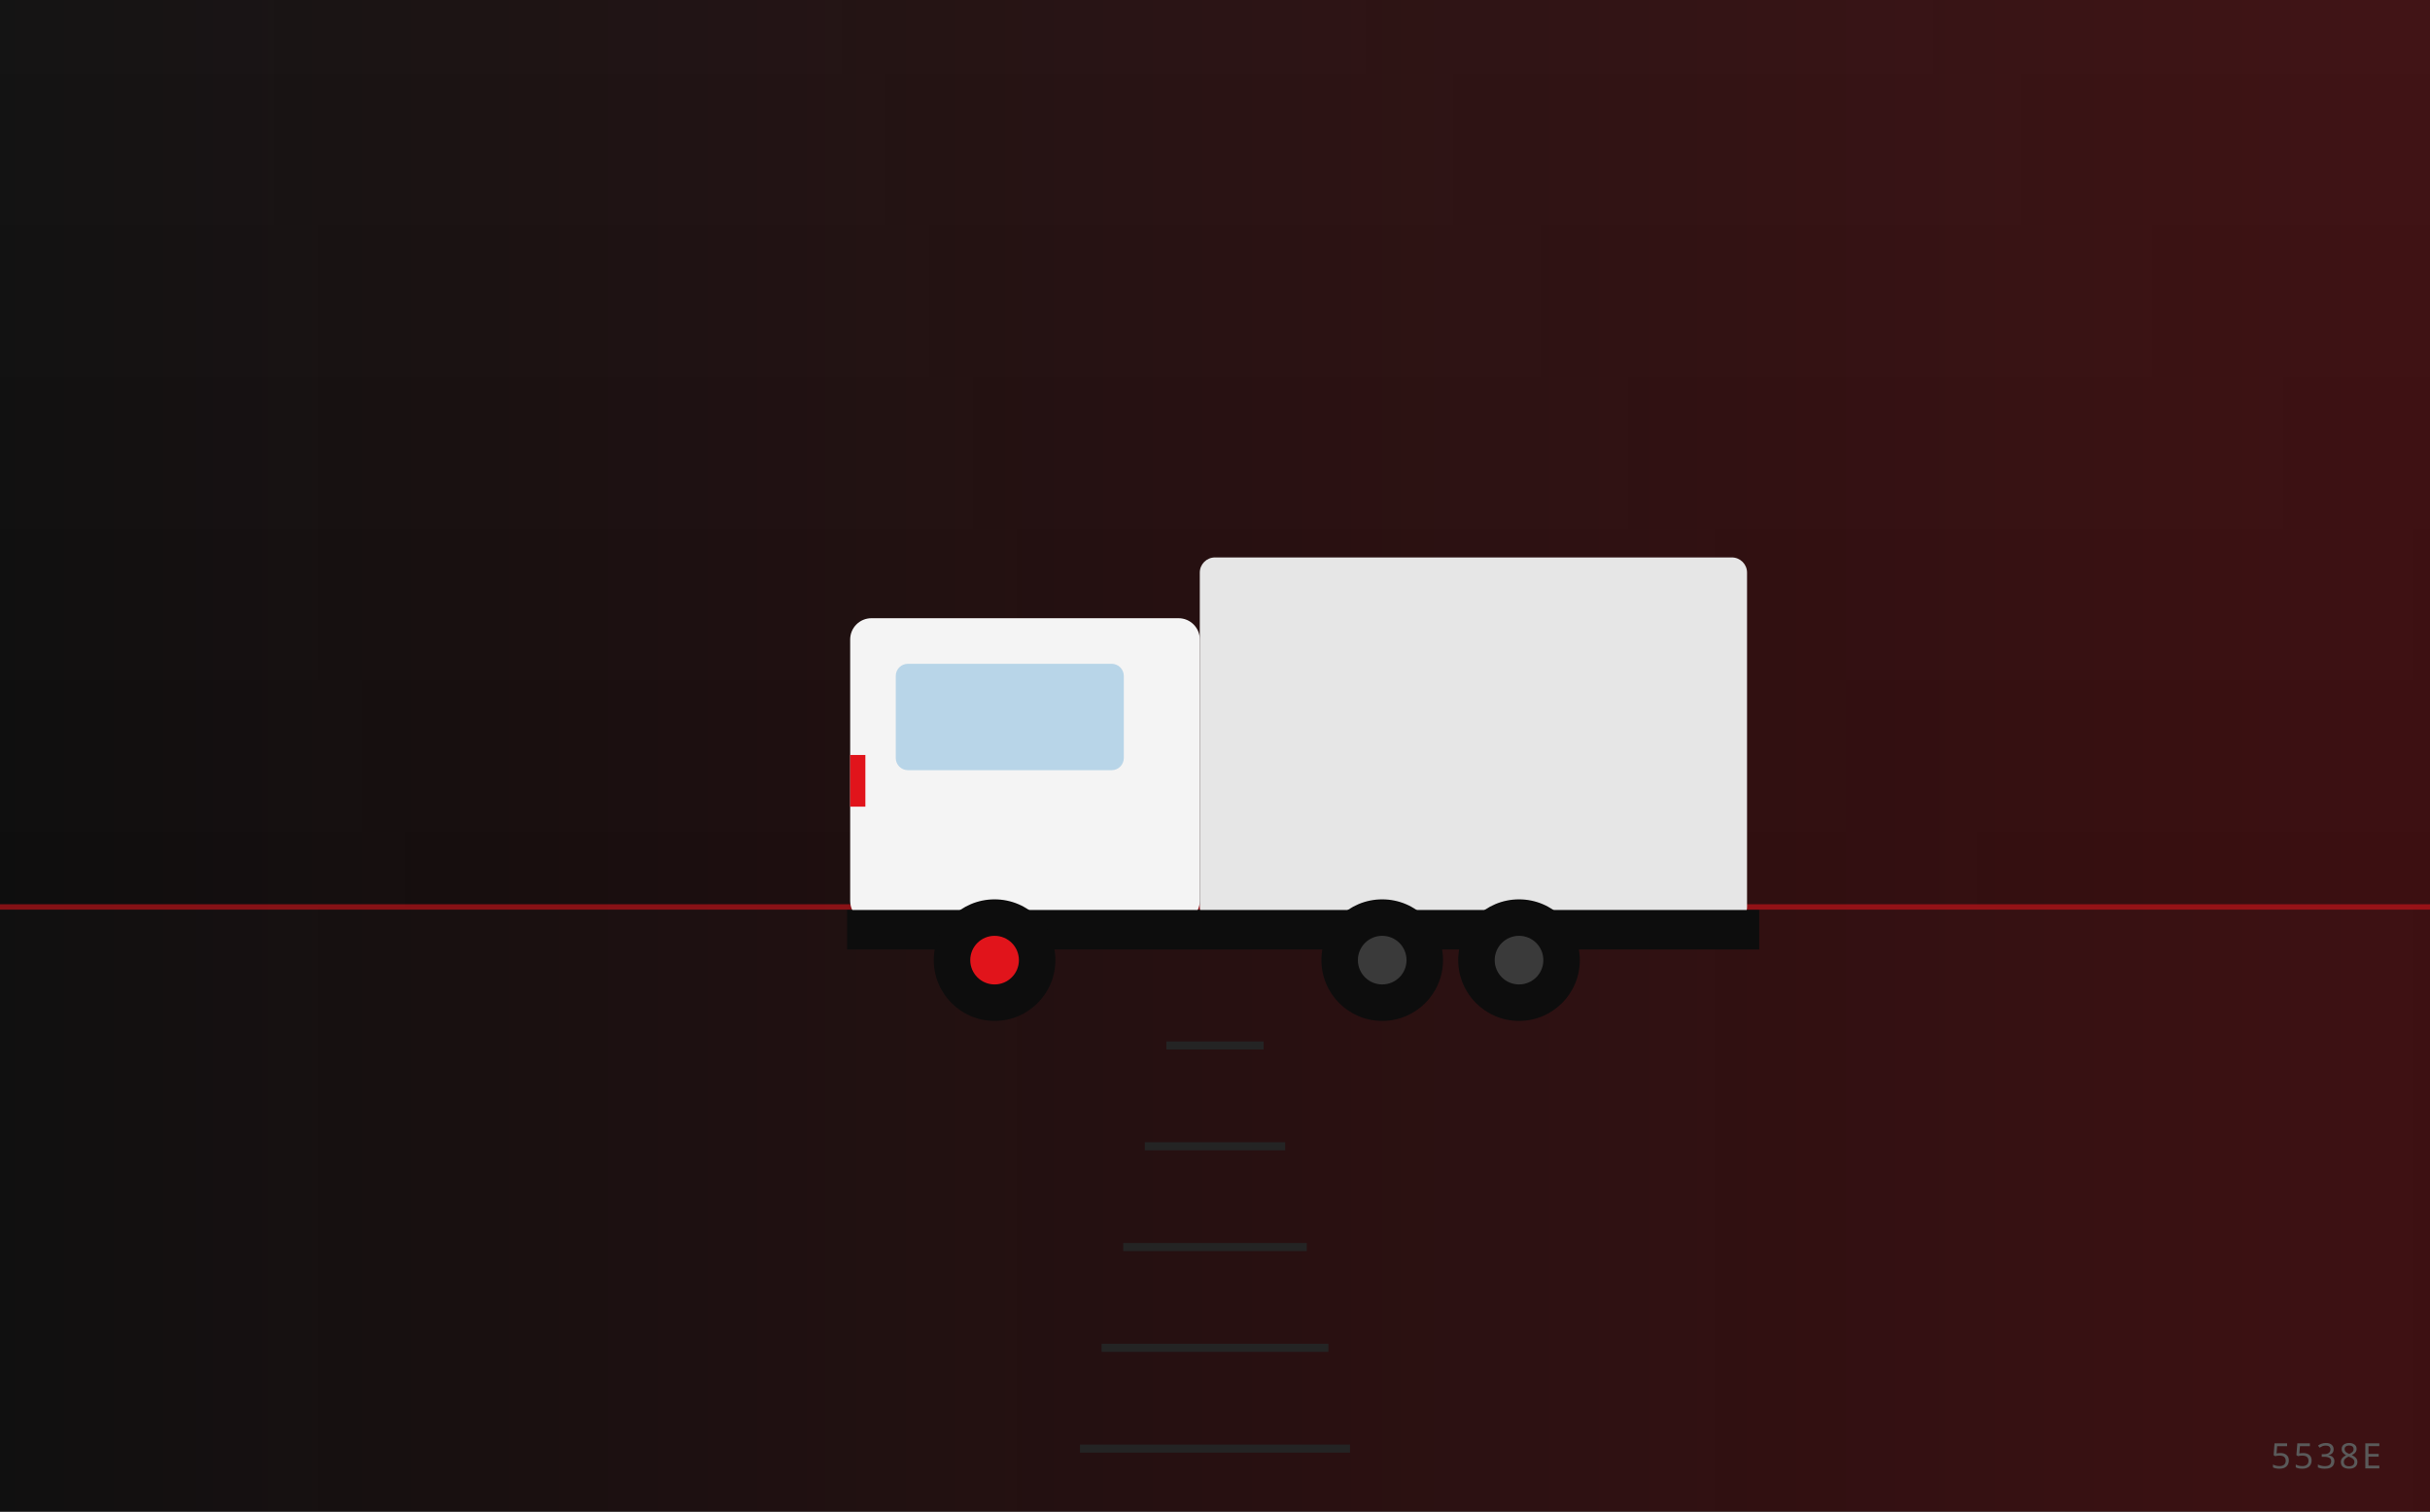
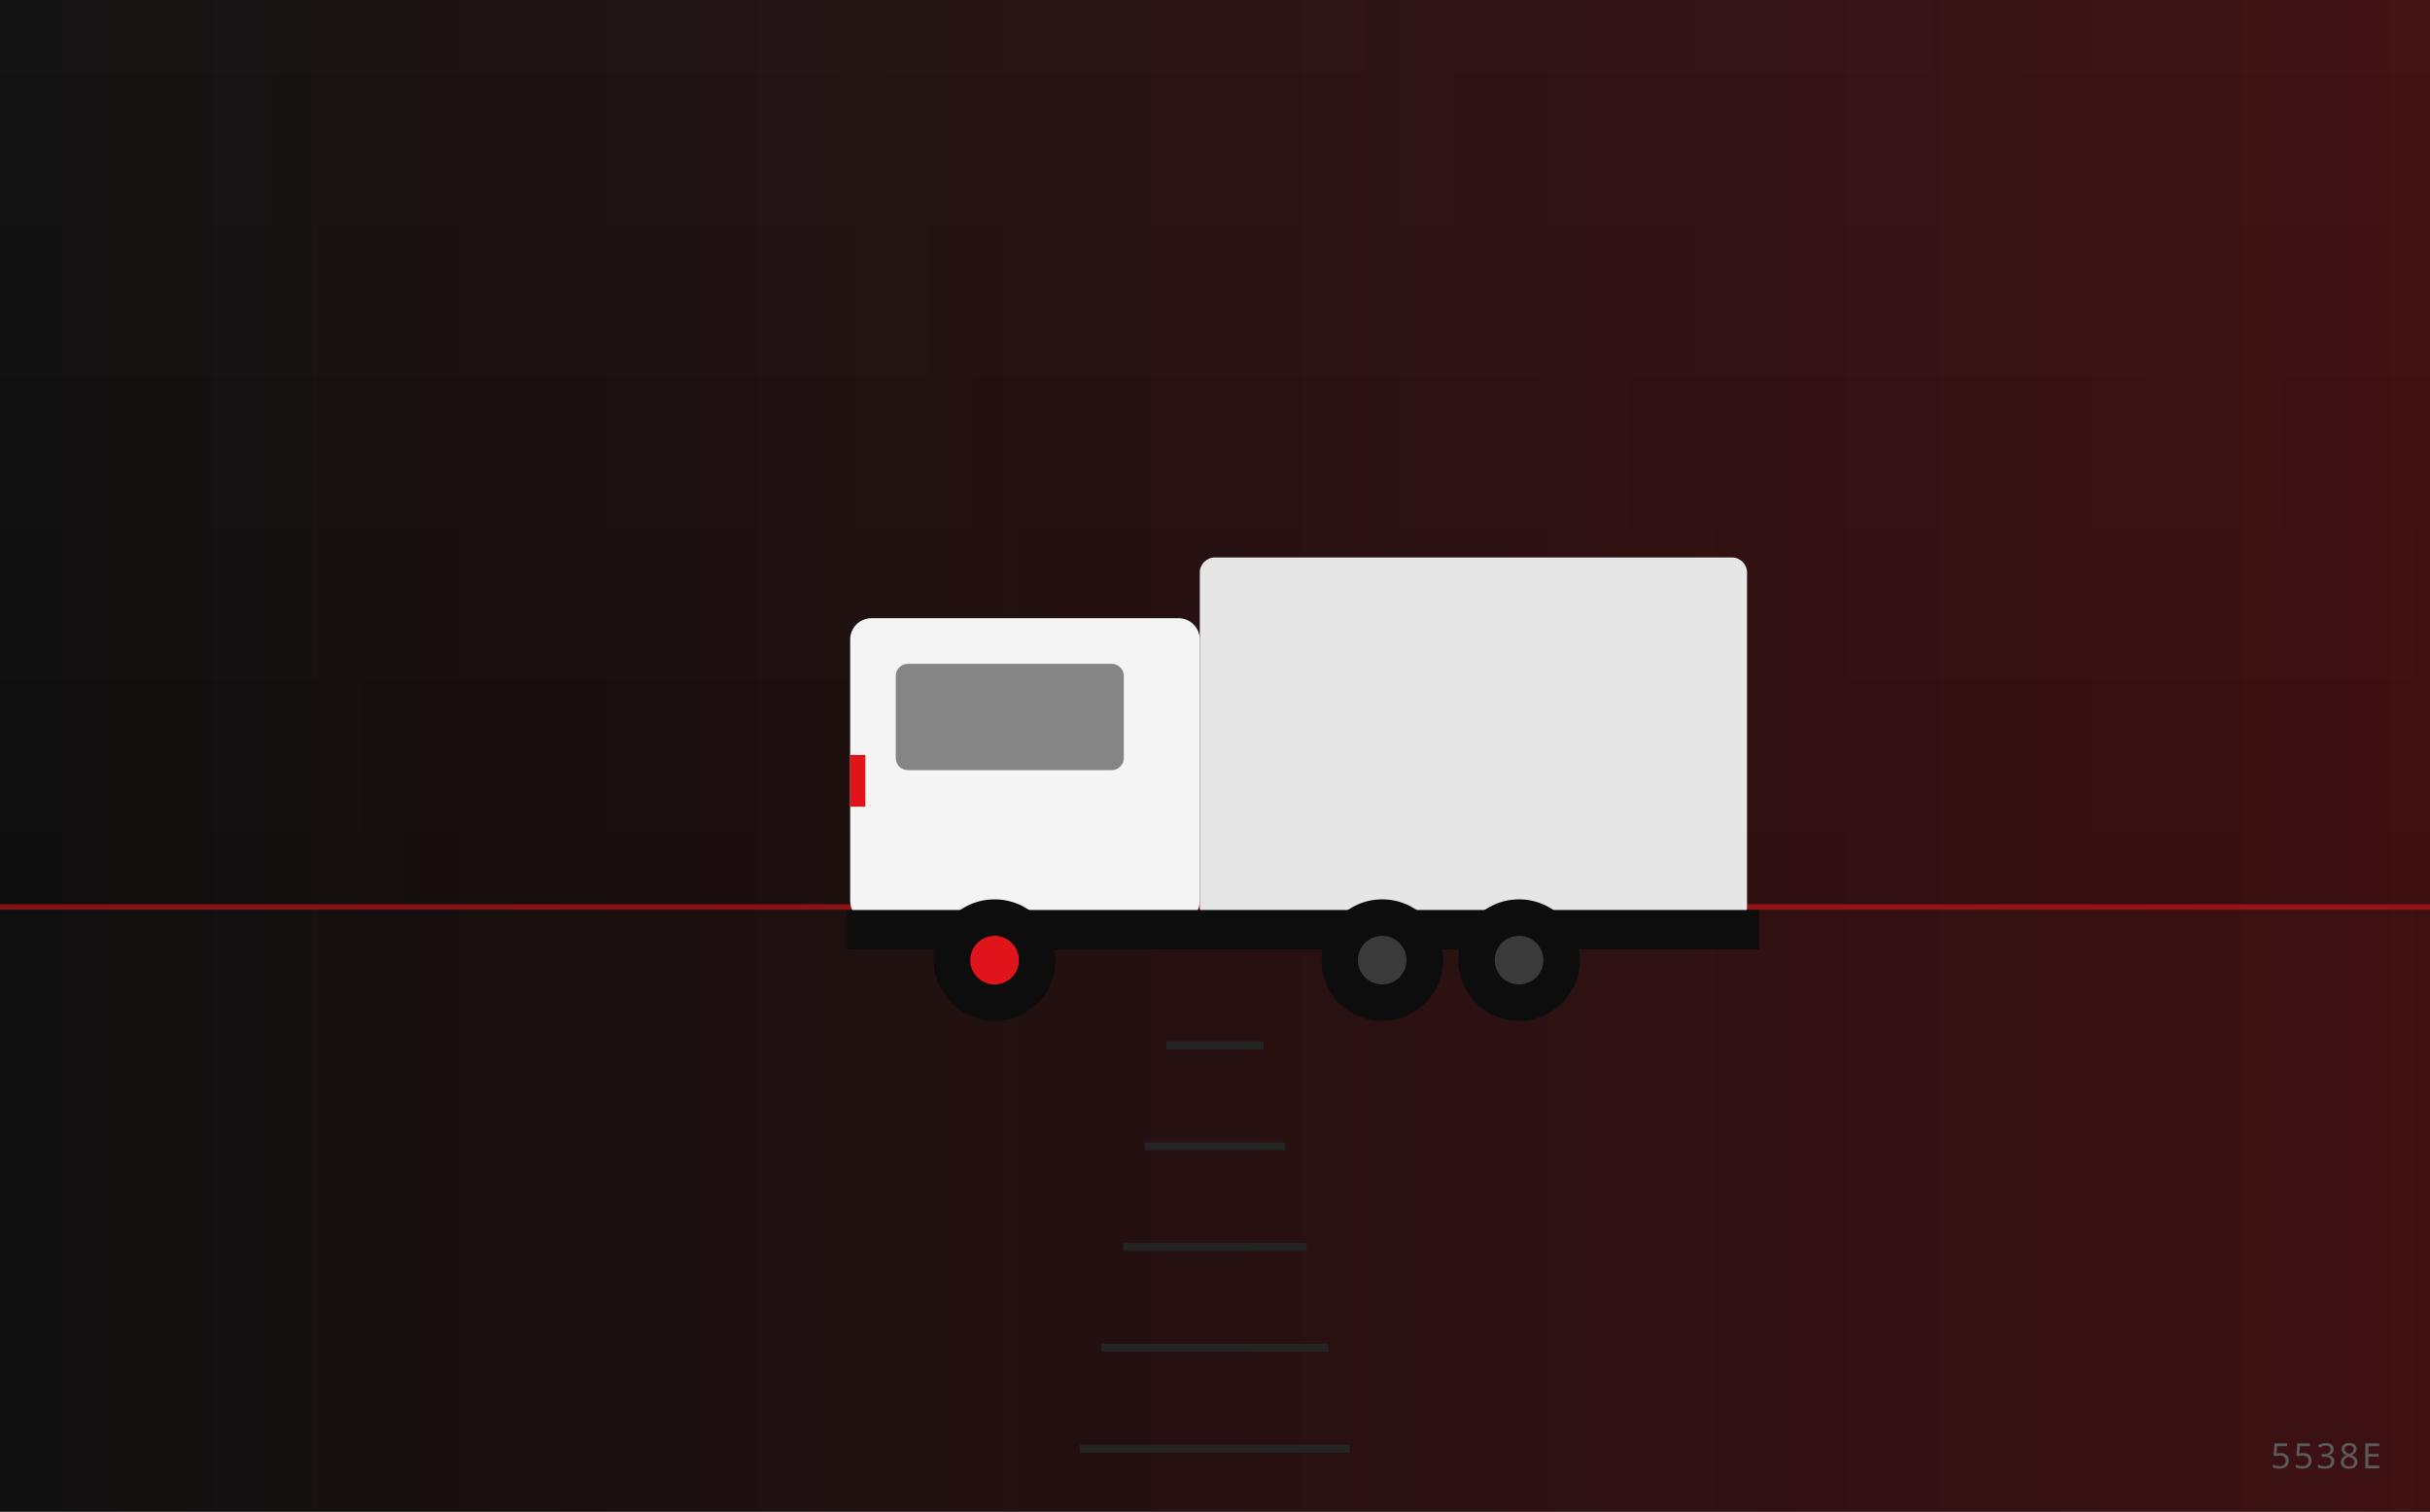
<svg xmlns="http://www.w3.org/2000/svg" viewBox="0 0 900 560" width="900" height="560" role="img" aria-label="5538E">
  <defs>
    <linearGradient id="sky" x1="0" y1="0" x2="0" y2="1">
      <stop offset="0" stop-color="#141414" />
      <stop offset="1" stop-color="#0a0a0a" />
    </linearGradient>
    <linearGradient id="glow" x1="0" y1="0" x2="1" y2="0">
      <stop offset="0" stop-color="#E1141B" stop-opacity="0" />
      <stop offset="1" stop-color="#E1141B" stop-opacity="0.22" />
    </linearGradient>
  </defs>
  <rect width="900" height="560" fill="url(#sky)" />
  <rect x="0" y="336" width="900" height="224" fill="#101010" />
  <rect width="900" height="560" fill="url(#glow)" />
  <line x1="0" y1="336" x2="900" y2="336" stroke="#E1141B" stroke-width="2" opacity="0.55" />
  <g stroke="#242424" stroke-width="3">
    <line x1="440" y1="350" x2="460" y2="350" />
    <line x1="432" y1="387.333" x2="468" y2="387.333" />
    <line x1="424" y1="424.667" x2="476" y2="424.667" />
    <line x1="416" y1="462" x2="484" y2="462" />
    <line x1="408" y1="499.333" x2="492" y2="499.333" />
    <line x1="400" y1="536.667" x2="500" y2="536.667" />
  </g>
  <g transform="translate(450, 336) scale(0.563)">
    <g transform="translate(-360,-250)">
      <rect x="120" y="60" width="230" height="200" rx="14" fill="#f4f4f4" />
-       <rect x="150" y="90" width="150" height="70" rx="8" fill="#8fbfe0" opacity="0.6" />
+       <rect x="150" y="90" width="150" height="70" rx="8" fill="#3a3a3a" opacity="0.6" />
      <rect x="350" y="20" width="360" height="240" rx="10" fill="#e6e6e6" />
      <rect x="118" y="252" width="600" height="26" fill="#0d0d0d" />
      <circle cx="215" cy="285" r="40" fill="#0d0d0d" />
      <circle cx="215" cy="285" r="16" fill="#E1141B" />
      <circle cx="470" cy="285" r="40" fill="#0d0d0d" />
      <circle cx="470" cy="285" r="16" fill="#3a3a3a" />
      <circle cx="560" cy="285" r="40" fill="#0d0d0d" />
      <circle cx="560" cy="285" r="16" fill="#3a3a3a" />
      <rect x="120" y="150" width="10" height="34" fill="#E1141B" />
    </g>
  </g>
  <text x="882" y="544" text-anchor="end" font-family="Manrope, sans-serif" font-size="13" fill="#5a5a5a" letter-spacing="1">5538E</text>
</svg>
